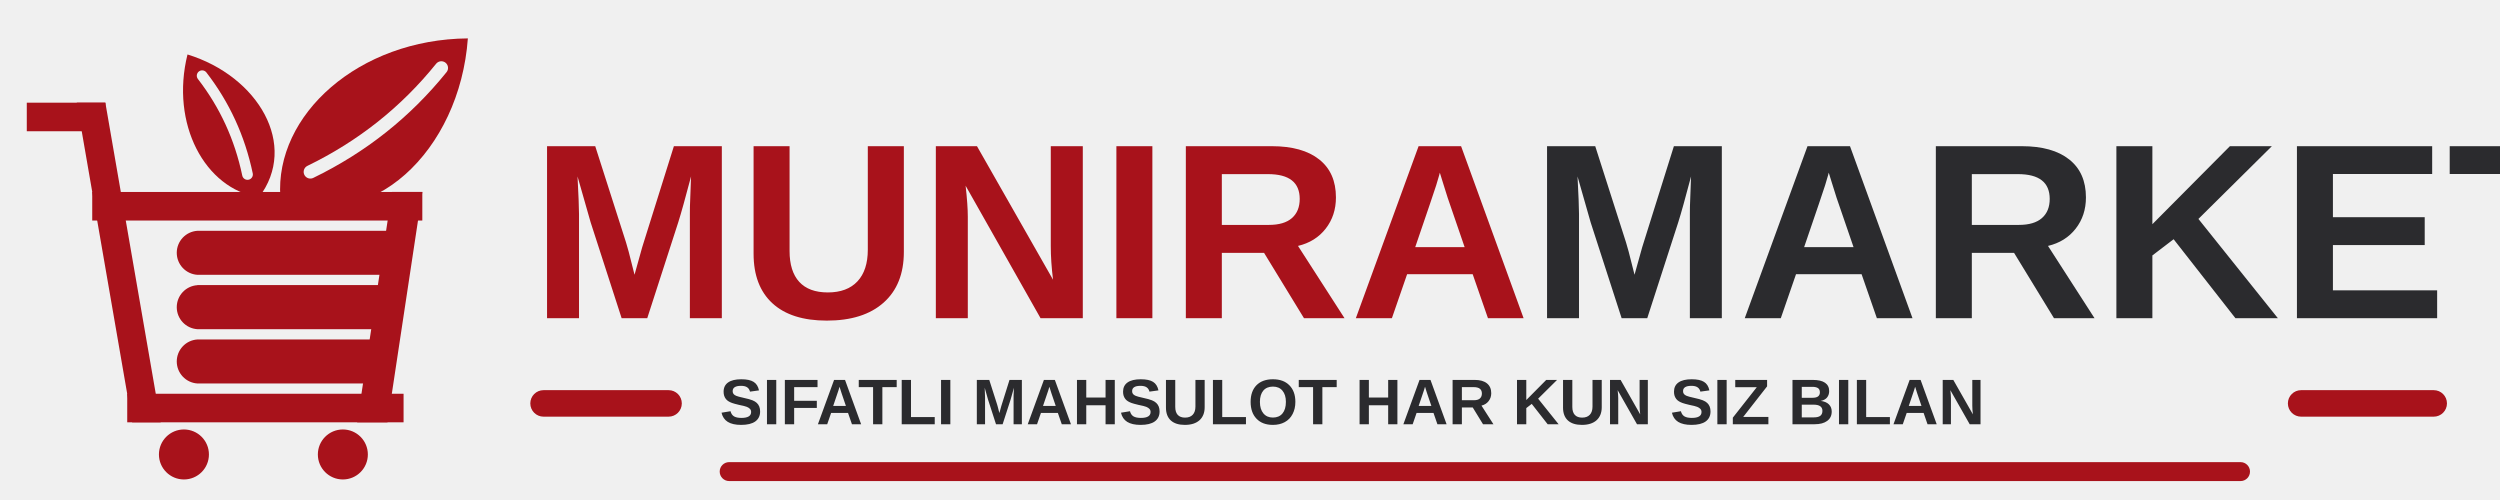
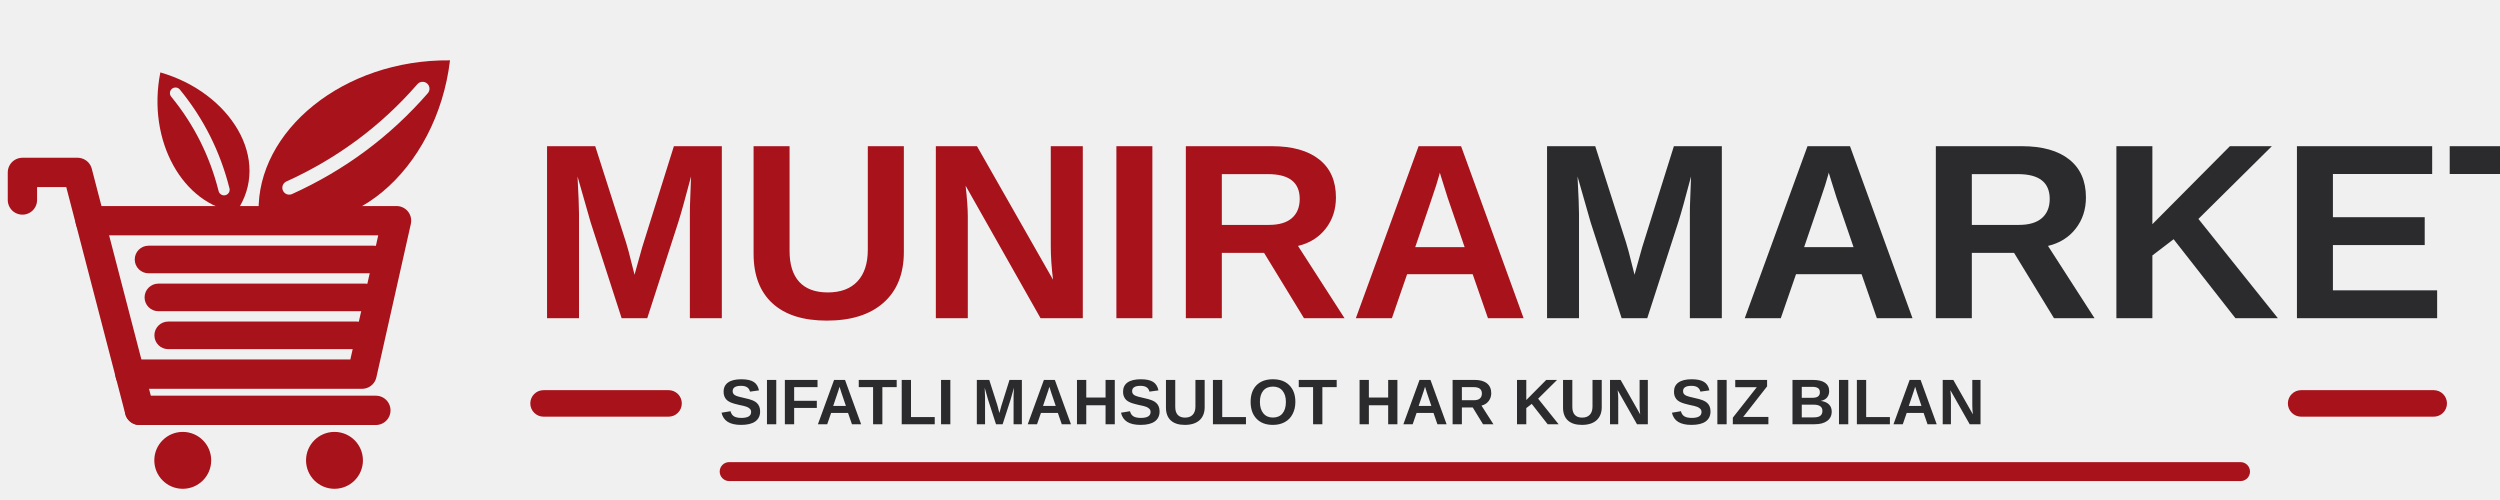
<svg xmlns="http://www.w3.org/2000/svg" viewBox="0 0 660 132" width="660" height="132" role="img" aria-label="MuniraMarket">
-   <g transform="translate(2.357143 8.25) scale(2.357143)">
-     <mask id="h-cut" maskUnits="userSpaceOnUse" x="-1" y="-3.5" width="56" height="56">
-       <rect x="-1" y="-3.5" width="56" height="56" fill="#fff" />
-       <path d="M26.72 16.04Q25.43 9.88 21.64 4.98" fill="none" stroke="#000" stroke-width="1.2" stroke-linecap="round" />
-       <path d="M33.76 15.75Q42.45 11.53 48.43 4.11" fill="none" stroke="#000" stroke-width="1.5" stroke-linecap="round" />
+   <g transform="translate(0 22.75862) scale(2.275862)">
+     <mask id="h-cut" maskUnits="userSpaceOnUse" x="0" y="-10" width="58" height="58">
+       <rect x="0" y="-10" width="58" height="58" fill="#fff" />
+       <path d="M25.99 12.01Q24.41 5.74 20.36 0.8" fill="none" stroke="#000" stroke-width="1.3" stroke-linecap="round" />
+       <path d="M33.55 11.78Q42.59 7.68 49.02 0.29" fill="none" stroke="#000" stroke-width="1.6" stroke-linecap="round" />
    </mask>
-     <g mask="url(#h-cut)" fill="#a8121b">
-       <path d="M2 8L10.8 8L10.8 11.2L2 11.2z" />
-       <path d="M7.6 8L10.8 8L17 43.8L13.8 43.8z" />
-       <path d="M9.33 18L46.3 18L46.3 21.2L9.33 21.2z" />
-       <path d="M42.9 18L46.3 18L42.4 43.8L39 43.8z" />
-       <path d="M21.11 22.35L44.95 22.35L44.1 27.28L21.11 27.28a2.47 2.47 0 0 1 0-4.93z" />
-       <path d="M21.11 28.43L43.9 28.43L43.05 33.37L21.11 33.37a2.47 2.47 0 0 1 0-4.93z" />
-       <path d="M21.11 34.52L42.85 34.52L42 39.45L21.11 39.45a2.47 2.47 0 0 1 0-4.93z" />
-       <path d="M13.25 40.6L44.2 40.6L44.2 43.8L13.25 43.8z" />
-       <path d="M16.8 47.4a2.8 2.8 0 1 0 5.6 0a2.8 2.8 0 1 0-5.6 0z" />
-       <path d="M34.6 47.4a2.8 2.8 0 1 0 5.6 0a2.8 2.8 0 1 0-5.6 0z" />
-       <path d="M28 18.6C32.46 12.77 27.93 5.04 20 2.6C18.07 10.37 21.93 17.64 28 18.6z" />
-       <path d="M30.4 18.6C40.58 22.95 50.5 13.36 51.4 0.8C39.22 0.9 29.75 9.32 30.4 18.6z" />
+     <g mask="url(#h-cut)">
+       <g fill="none" stroke="#a8121b" stroke-linecap="round" stroke-linejoin="round">
+         <path d="M2.6 13.2V10H9L16.18 37.6" stroke-width="3.4" />
+         <path d="M10.46 15.6H46L42 33.4H15.08" stroke-width="3.4" />
+         <path d="M16.18 37.6H43.6" stroke-width="3.4" />
+       </g>
+       <g fill="#a8121b">
+         <path d="M17.23 18.5H43.39a1.6 1.6 0 0 1 0 3.2H17.23a1.6 1.6 0 0 1 0-3.2z" />
+         <path d="M18.37 22.9H42.4a1.6 1.6 0 0 1 0 3.2H18.37a1.6 1.6 0 0 1 0-3.2z" />
+         <path d="M19.51 27.3H41.41a1.6 1.6 0 0 1 0 3.2H19.51a1.6 1.6 0 0 1 0-3.2z" />
+         <path d="M17.9 43.4a3.3 3.3 0 1 0 6.6 0a3.3 3.3 0 1 0-6.6 0z" />
+         <path d="M35.5 43.4a3.3 3.3 0 1 0 6.6 0a3.3 3.3 0 1 0-6.6 0z" />
+         <path d="M27.4 14.6C31.62 8.53 26.69 0.72 18.6 -1.6C17.02 6.39 21.25 13.75 27.4 14.6z" />
+         <path d="M30 14.6C40.15 19.19 50.69 9.68 52.2 -3C39.81 -3.13 29.78 5.2 30 14.6z" />
+       </g>
    </g>
  </g>
  <text x="140" y="84" textLength="250" lengthAdjust="spacingAndGlyphs" font-family="'Arial Black','Helvetica Neue',Arial,'Segoe UI',system-ui,sans-serif" font-weight="900" font-size="66" fill="#a8121b">MUNIRA</text>
  <text x="404" y="84" textLength="242" lengthAdjust="spacingAndGlyphs" font-family="'Arial Black','Helvetica Neue',Arial,'Segoe UI',system-ui,sans-serif" font-weight="900" font-size="66" fill="#2b2b2e">MARKET</text>
  <rect x="140" y="103" width="40" height="7" rx="3.5" fill="#a8121b" />
  <text x="190" y="112" textLength="404" lengthAdjust="spacingAndGlyphs" font-family="'Arial Black','Helvetica Neue',Arial,'Segoe UI',system-ui,sans-serif" font-weight="800" font-size="17" fill="#2b2b2e">SIFATLI MAHSULOT HAR KUN SIZ BILAN</text>
  <rect x="604" y="103" width="42" height="7" rx="3.5" fill="#a8121b" />
  <rect x="190" y="122" width="404" height="5" rx="2.5" fill="#a8121b" />
</svg>
